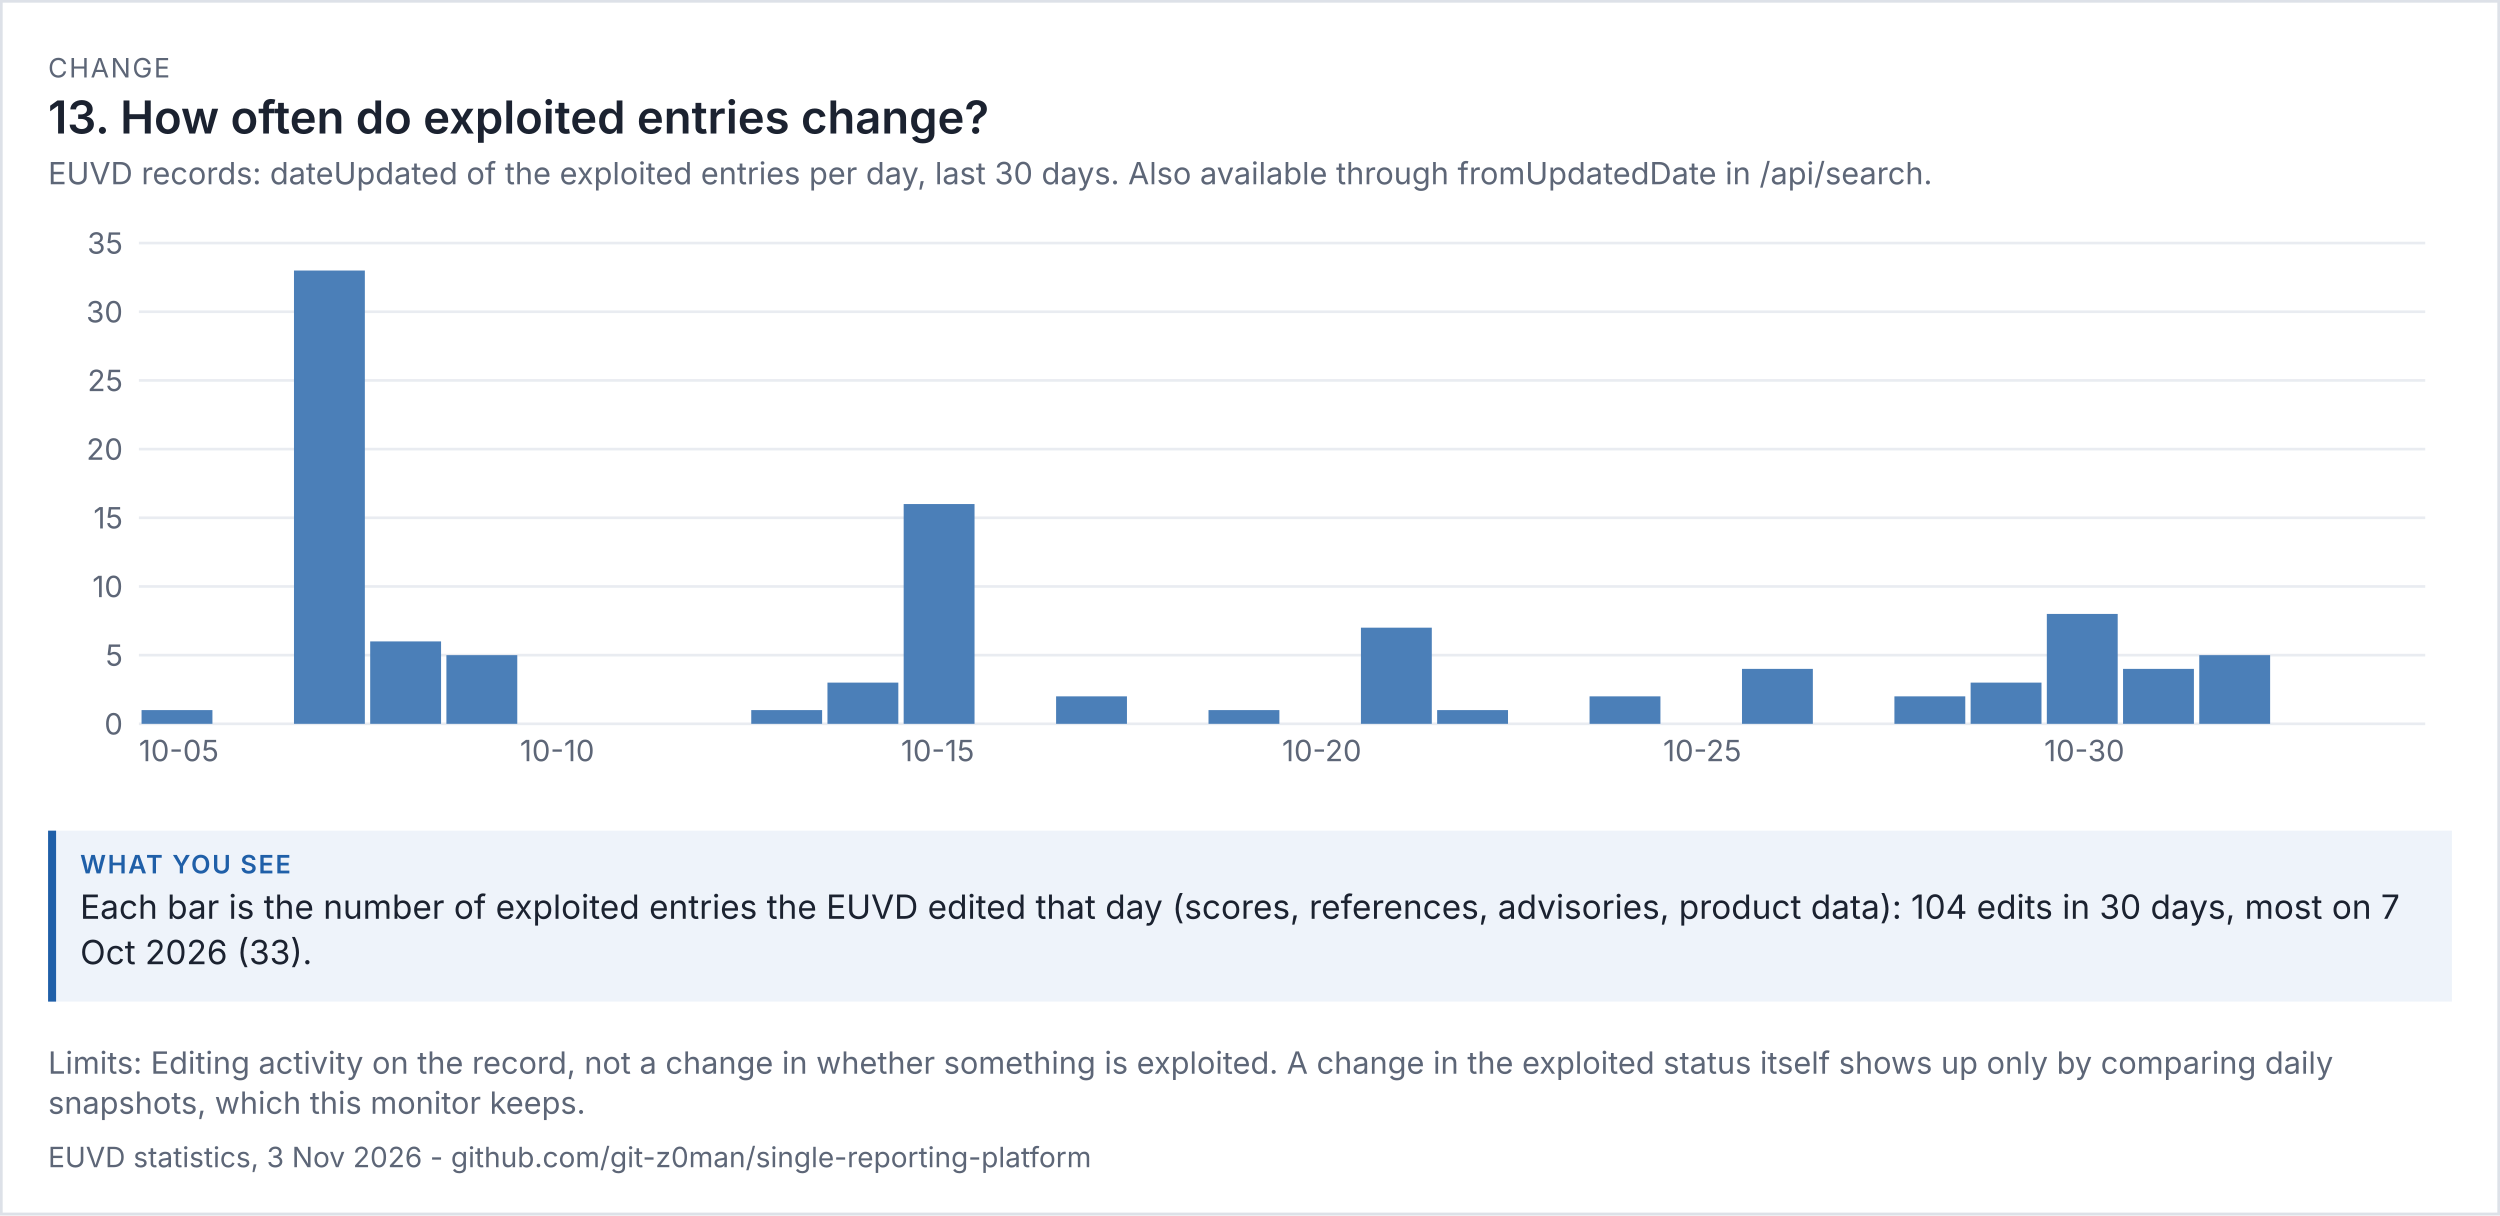
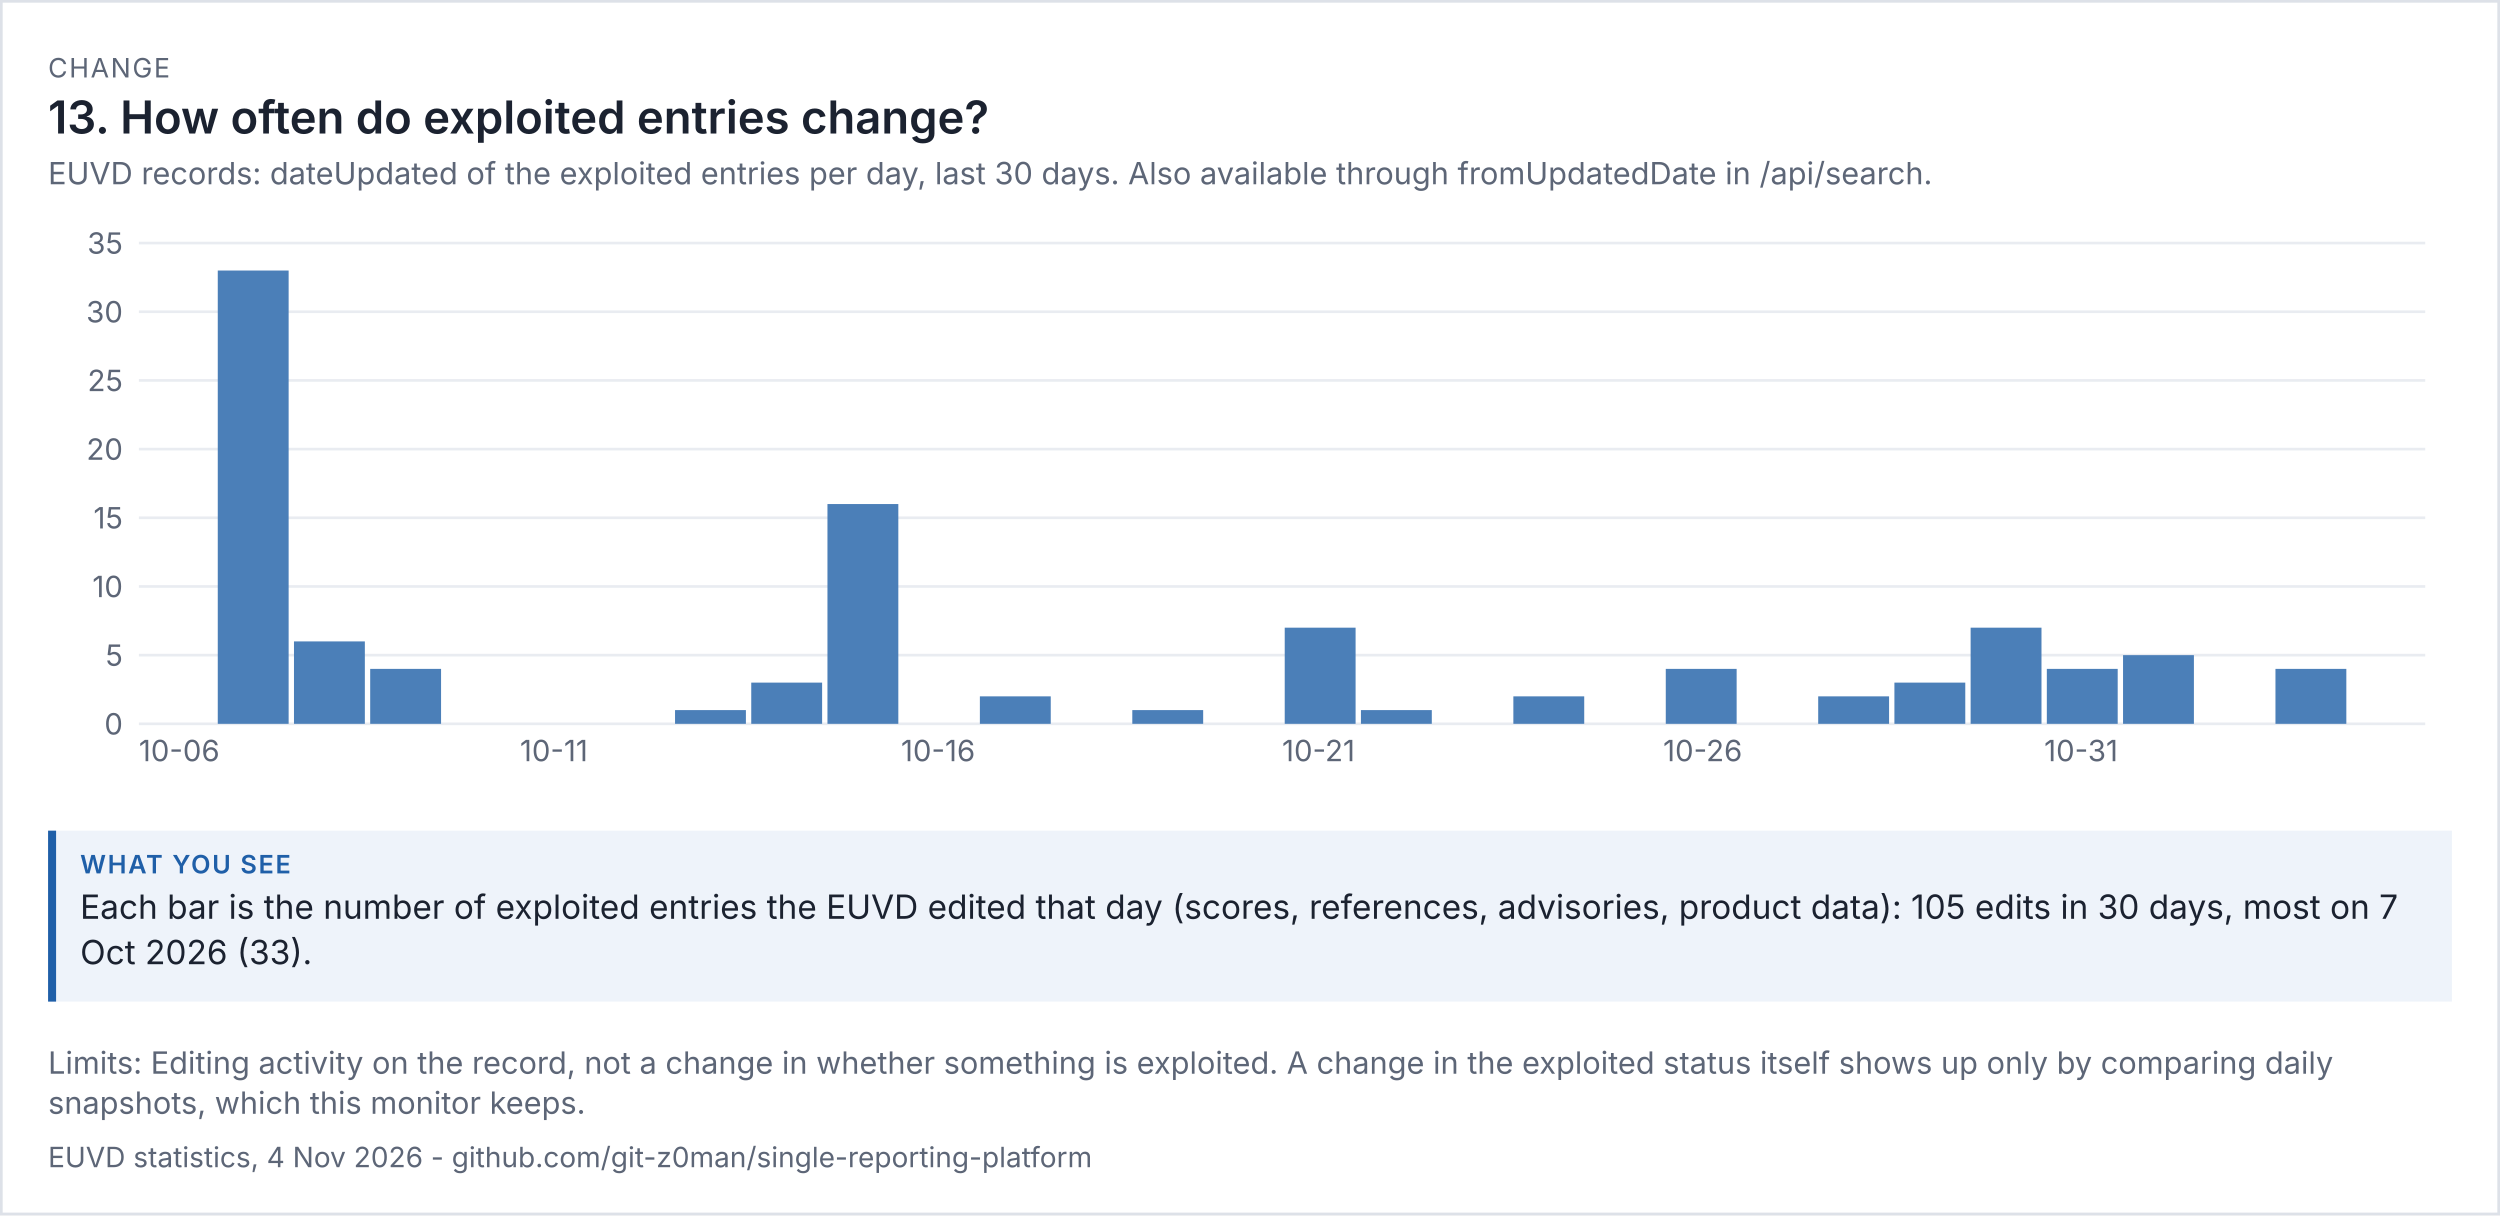
<svg xmlns="http://www.w3.org/2000/svg" viewBox="0 0 936 455" width="936" height="455" font-family="system-ui,-apple-system,'Segoe UI',sans-serif">
  <rect width="100%" height="100%" fill="#ffffff" />
  <rect x="0.5" y="0.5" width="935" height="454" fill="none" stroke="#dde1e8" />
  <text x="18" y="29" font-size="10" letter-spacing="0.6" fill="#5d6677">CHANGE</text>
  <text x="18" y="50" font-size="17" fill="#1b2230" font-weight="600">13. How often do exploited entries change?</text>
  <text x="18" y="69" font-size="11.5" fill="#5d6677">EUVD records: dateUpdated of the exploited entries per day, last 30 days. Also available through fromUpdatedDate in /api/search.</text>
  <g transform="translate(18,79) scale(1)" font-size="11">
    <svg viewBox="0 0 900 220" role="img" width="900" height="220">
      <g>
        <line x1="34" x2="890" y1="192" y2="192" stroke="rgb(233, 236, 241)" />
        <text x="28" y="196" text-anchor="end" fill="rgb(93, 102, 119)">0</text>
        <line x1="34" x2="890" y1="166.286" y2="166.286" stroke="rgb(233, 236, 241)" />
        <text x="28" y="170.286" text-anchor="end" fill="rgb(93, 102, 119)">5</text>
        <line x1="34" x2="890" y1="140.571" y2="140.571" stroke="rgb(233, 236, 241)" />
        <text x="28" y="144.571" text-anchor="end" fill="rgb(93, 102, 119)">10</text>
        <line x1="34" x2="890" y1="114.857" y2="114.857" stroke="rgb(233, 236, 241)" />
        <text x="28" y="118.857" text-anchor="end" fill="rgb(93, 102, 119)">15</text>
        <line x1="34" x2="890" y1="89.143" y2="89.143" stroke="rgb(233, 236, 241)" />
        <text x="28" y="93.143" text-anchor="end" fill="rgb(93, 102, 119)">20</text>
        <line x1="34" x2="890" y1="63.429" y2="63.429" stroke="rgb(233, 236, 241)" />
        <text x="28" y="67.429" text-anchor="end" fill="rgb(93, 102, 119)">25</text>
        <line x1="34" x2="890" y1="37.714" y2="37.714" stroke="rgb(233, 236, 241)" />
        <text x="28" y="41.714" text-anchor="end" fill="rgb(93, 102, 119)">30</text>
        <line x1="34" x2="890" y1="12" y2="12" stroke="rgb(233, 236, 241)" />
        <text x="28" y="16" text-anchor="end" fill="rgb(93, 102, 119)">35</text>
-         <rect x="35" y="186.857" width="26.533" height="5.143" fill="rgb(75, 127, 184)" />
-         <text x="34" y="206" fill="rgb(93, 102, 119)">10-05</text>
-         <rect x="92.067" y="22.286" width="26.533" height="169.714" fill="rgb(75, 127, 184)" />
-         <rect x="120.6" y="161.143" width="26.533" height="30.857" fill="rgb(75, 127, 184)" />
-         <rect x="149.133" y="166.286" width="26.533" height="25.714" fill="rgb(75, 127, 184)" />
-         <text x="176.667" y="206" fill="rgb(93, 102, 119)">10-10</text>
-         <rect x="263.267" y="186.857" width="26.533" height="5.143" fill="rgb(75, 127, 184)" />
-         <rect x="291.8" y="176.571" width="26.533" height="15.429" fill="rgb(75, 127, 184)" />
-         <rect x="320.333" y="109.714" width="26.533" height="82.286" fill="rgb(75, 127, 184)" />
-         <text x="319.333" y="206" fill="rgb(93, 102, 119)">10-15</text>
-         <rect x="377.4" y="181.714" width="26.533" height="10.286" fill="rgb(75, 127, 184)" />
-         <rect x="434.467" y="186.857" width="26.533" height="5.143" fill="rgb(75, 127, 184)" />
-         <text x="462" y="206" fill="rgb(93, 102, 119)">10-20</text>
-         <rect x="491.533" y="156" width="26.533" height="36" fill="rgb(75, 127, 184)" />
-         <rect x="520.067" y="186.857" width="26.533" height="5.143" fill="rgb(75, 127, 184)" />
-         <rect x="577.133" y="181.714" width="26.533" height="10.286" fill="rgb(75, 127, 184)" />
-         <text x="604.667" y="206" fill="rgb(93, 102, 119)">10-25</text>
-         <rect x="634.2" y="171.429" width="26.533" height="20.571" fill="rgb(75, 127, 184)" />
-         <rect x="691.267" y="181.714" width="26.533" height="10.286" fill="rgb(75, 127, 184)" />
-         <rect x="719.8" y="176.571" width="26.533" height="15.429" fill="rgb(75, 127, 184)" />
-         <rect x="748.333" y="150.857" width="26.533" height="41.143" fill="rgb(75, 127, 184)" />
-         <text x="747.333" y="206" fill="rgb(93, 102, 119)">10-30</text>
-         <rect x="776.867" y="171.429" width="26.533" height="20.571" fill="rgb(75, 127, 184)" />
-         <rect x="805.4" y="166.286" width="26.533" height="25.714" fill="rgb(75, 127, 184)" />
+         <text x="34" y="206" fill="rgb(93, 102, 119)">10-06</text>
+         <rect x="63.533" y="22.286" width="26.533" height="169.714" fill="rgb(75, 127, 184)" />
+         <rect x="92.067" y="161.143" width="26.533" height="30.857" fill="rgb(75, 127, 184)" />
+         <rect x="120.6" y="171.429" width="26.533" height="20.571" fill="rgb(75, 127, 184)" />
+         <text x="176.667" y="206" fill="rgb(93, 102, 119)">10-11</text>
+         <rect x="234.733" y="186.857" width="26.533" height="5.143" fill="rgb(75, 127, 184)" />
+         <rect x="263.267" y="176.571" width="26.533" height="15.429" fill="rgb(75, 127, 184)" />
+         <rect x="291.8" y="109.714" width="26.533" height="82.286" fill="rgb(75, 127, 184)" />
+         <text x="319.333" y="206" fill="rgb(93, 102, 119)">10-16</text>
+         <rect x="348.867" y="181.714" width="26.533" height="10.286" fill="rgb(75, 127, 184)" />
+         <rect x="405.933" y="186.857" width="26.533" height="5.143" fill="rgb(75, 127, 184)" />
+         <rect x="463" y="156" width="26.533" height="36" fill="rgb(75, 127, 184)" />
+         <text x="462" y="206" fill="rgb(93, 102, 119)">10-21</text>
+         <rect x="491.533" y="186.857" width="26.533" height="5.143" fill="rgb(75, 127, 184)" />
+         <rect x="548.6" y="181.714" width="26.533" height="10.286" fill="rgb(75, 127, 184)" />
+         <rect x="605.667" y="171.429" width="26.533" height="20.571" fill="rgb(75, 127, 184)" />
+         <text x="604.667" y="206" fill="rgb(93, 102, 119)">10-26</text>
+         <rect x="662.733" y="181.714" width="26.533" height="10.286" fill="rgb(75, 127, 184)" />
+         <rect x="691.267" y="176.571" width="26.533" height="15.429" fill="rgb(75, 127, 184)" />
+         <rect x="719.8" y="156" width="26.533" height="36" fill="rgb(75, 127, 184)" />
+         <rect x="748.333" y="171.429" width="26.533" height="20.571" fill="rgb(75, 127, 184)" />
+         <text x="747.333" y="206" fill="rgb(93, 102, 119)">10-31</text>
+         <rect x="776.867" y="166.286" width="26.533" height="25.714" fill="rgb(75, 127, 184)" />
+         <rect x="833.933" y="171.429" width="26.533" height="20.571" fill="rgb(75, 127, 184)" />
      </g>
    </svg>
  </g>
  <rect x="18" y="311" width="900" height="64" fill="#eef3fa" />
  <rect x="18" y="311" width="3" height="64" fill="#1f5fa8" />
  <text x="30" y="327" font-size="9.5" letter-spacing="0.6" font-weight="600" fill="#1f5fa8">WHAT YOU SEE</text>
-   <text x="30" y="344" font-size="12.5" fill="#1b2230">Each bar is the number of exploited entries the EUVD edited that day (scores, references, advisories, product data): 104 edits in 30 days, most on 7</text>
+   <text x="30" y="344" font-size="12.5" fill="#1b2230">Each bar is the number of exploited entries the EUVD edited that day (scores, references, advisories, product data): 105 edits in 30 days, most on 7</text>
  <text x="30" y="361" font-size="12.5" fill="#1b2230">Oct 2026 (33).</text>
  <text x="18" y="402" font-size="11.5" fill="#5d6677">Limits: Editing activity on the record, not a change in whether something is exploited. A change in the exploited status itself shows up only by comparing daily</text>
  <text x="18" y="417" font-size="11.5" fill="#5d6677">snapshots, which this monitor keeps.</text>
-   <text x="18" y="437" font-size="10.5" fill="#5d6677">EUVD statistics, 3 Nov 2026 - github.com/git-z0man/single-reporting-platform</text>
+   <text x="18" y="437" font-size="10.5" fill="#5d6677">EUVD statistics, 4 Nov 2026 - github.com/git-z0man/single-reporting-platform</text>
</svg>
